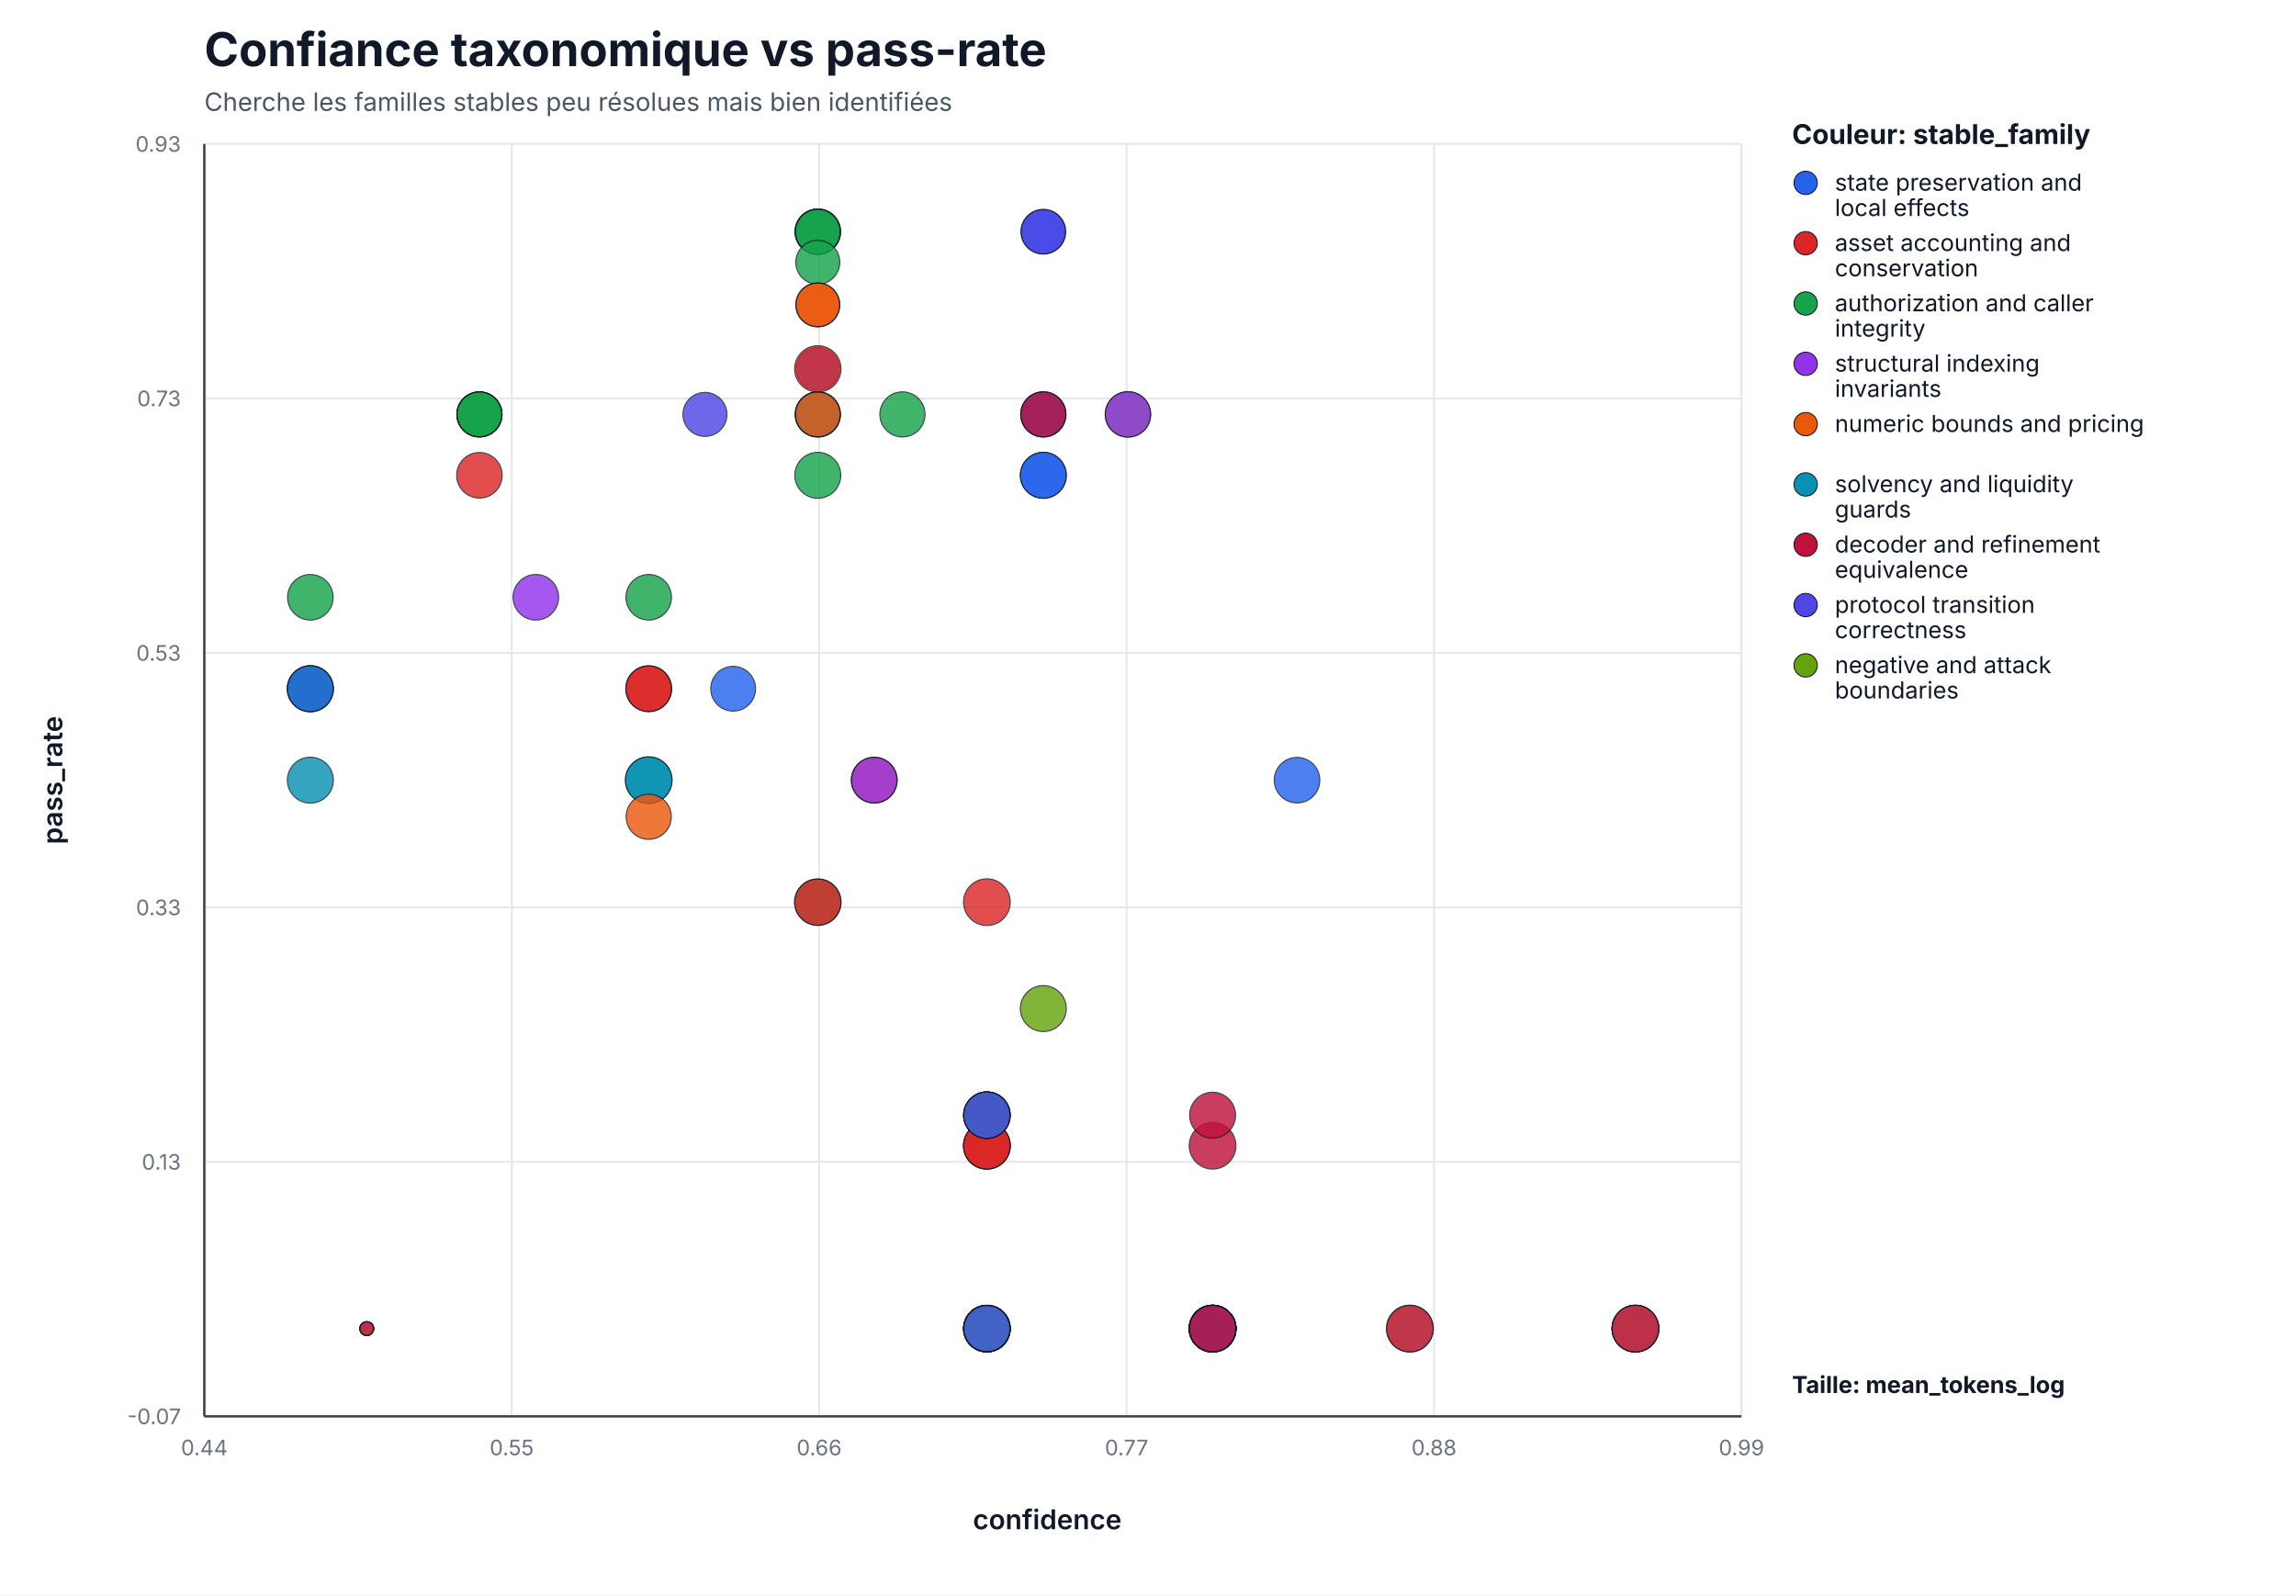
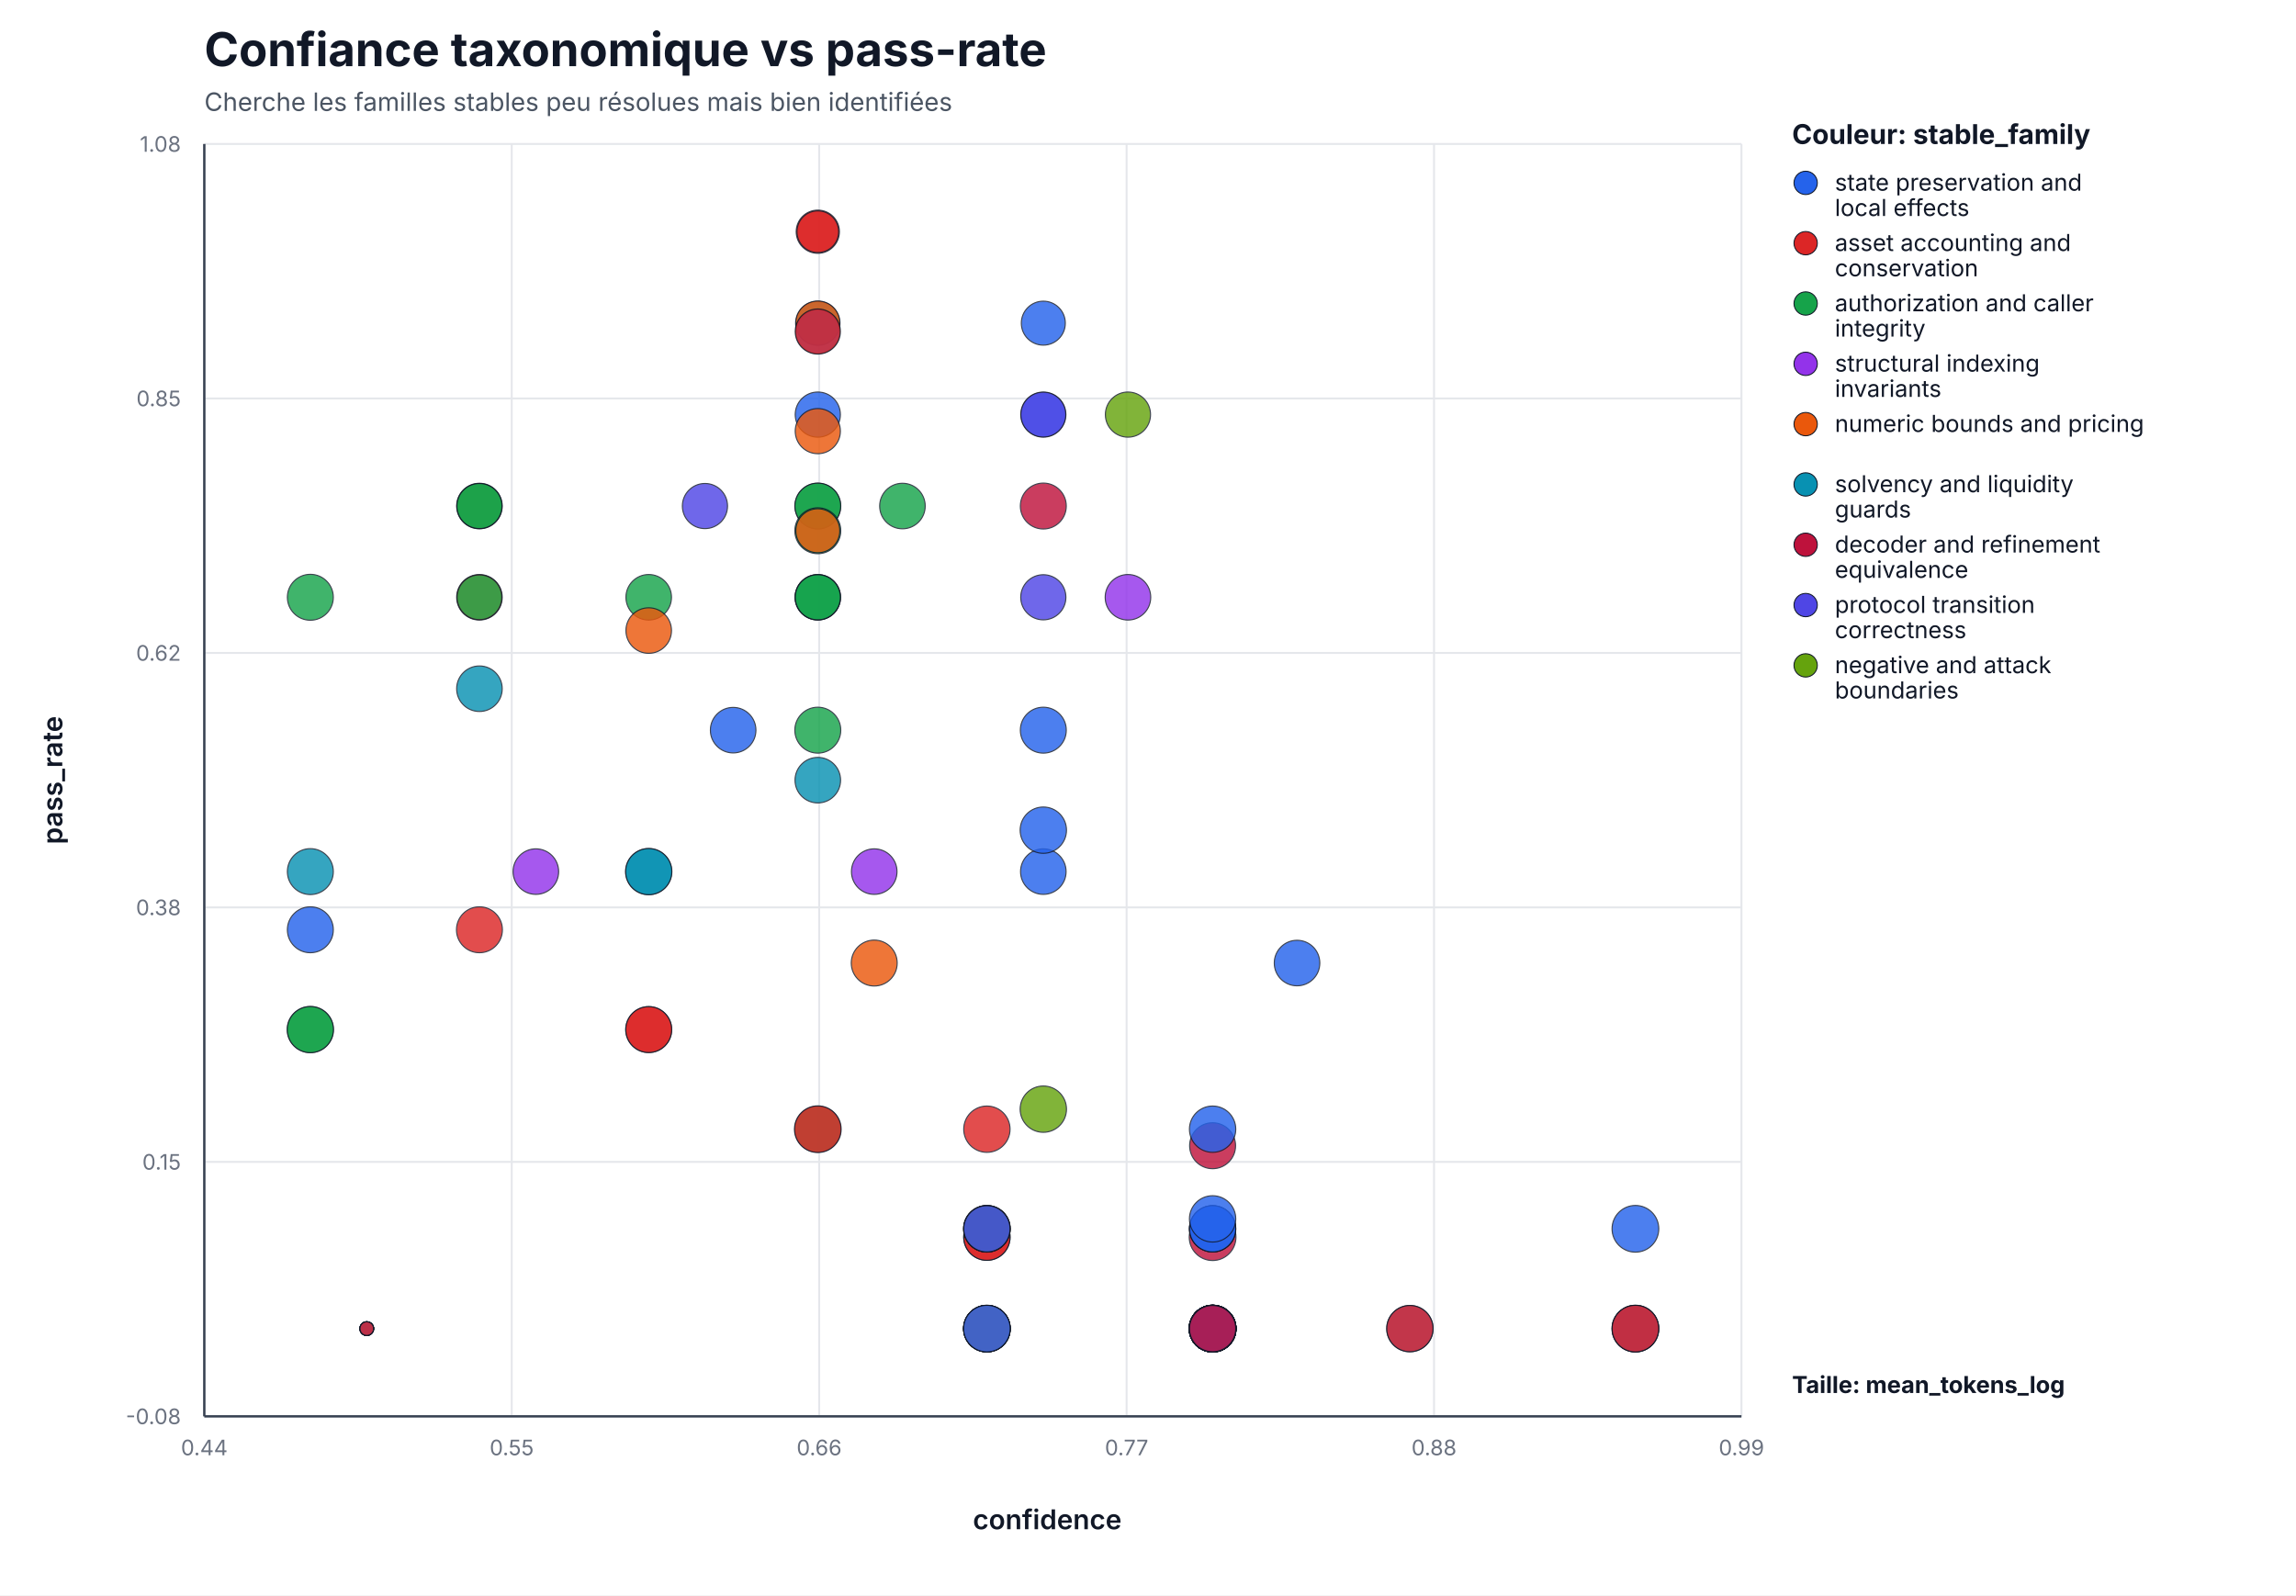
<svg xmlns="http://www.w3.org/2000/svg" width="1180" height="820" viewBox="0 0 1180 820">
  <style>
text{font-family:Inter,Arial,sans-serif;fill:#111827}.sub{fill:#4b5563}.axis{stroke:#374151;stroke-width:1.2}.grid{stroke:#e5e7eb;stroke-width:1}.pt{stroke:#111827;stroke-width:.55;opacity:.82}.legend{font-size:12px}.tick{font-size:11px;fill:#6b7280}.cent{font-size:11px;font-weight:700}
</style>
  <rect width="100%" height="100%" fill="#ffffff" />
  <text x="105" y="34" font-size="24" font-weight="700">Confiance taxonomique vs pass-rate</text>
  <text x="105" y="57" font-size="13" class="sub">Cherche les familles stables peu résolues mais bien identifiées</text>
  <line x1="105.0" y1="74" x2="105.0" y2="728" class="grid" />
  <line x1="105" y1="74.0" x2="895" y2="74.0" class="grid" />
  <text x="105.0" y="748" text-anchor="middle" class="tick">0.44</text>
-   <text x="93" y="78.0" text-anchor="end" class="tick">0.93</text>
+   <text x="93" y="78.0" text-anchor="end" class="tick">1.08</text>
  <line x1="263.0" y1="74" x2="263.0" y2="728" class="grid" />
  <line x1="105" y1="204.8" x2="895" y2="204.8" class="grid" />
  <text x="263.0" y="748" text-anchor="middle" class="tick">0.55</text>
-   <text x="93" y="208.8" text-anchor="end" class="tick">0.73</text>
+   <text x="93" y="208.8" text-anchor="end" class="tick">0.85</text>
  <line x1="421.0" y1="74" x2="421.0" y2="728" class="grid" />
  <line x1="105" y1="335.6" x2="895" y2="335.6" class="grid" />
  <text x="421.0" y="748" text-anchor="middle" class="tick">0.66</text>
-   <text x="93" y="339.6" text-anchor="end" class="tick">0.53</text>
+   <text x="93" y="339.6" text-anchor="end" class="tick">0.62</text>
  <line x1="579.0" y1="74" x2="579.0" y2="728" class="grid" />
  <line x1="105" y1="466.4" x2="895" y2="466.4" class="grid" />
  <text x="579.0" y="748" text-anchor="middle" class="tick">0.77</text>
-   <text x="93" y="470.4" text-anchor="end" class="tick">0.33</text>
+   <text x="93" y="470.4" text-anchor="end" class="tick">0.38</text>
  <line x1="737.0" y1="74" x2="737.0" y2="728" class="grid" />
  <line x1="105" y1="597.2" x2="895" y2="597.2" class="grid" />
  <text x="737.0" y="748" text-anchor="middle" class="tick">0.88</text>
-   <text x="93" y="601.2" text-anchor="end" class="tick">0.13</text>
+   <text x="93" y="601.2" text-anchor="end" class="tick">0.15</text>
  <line x1="895.0" y1="74" x2="895.0" y2="728" class="grid" />
  <line x1="105" y1="728.0" x2="895" y2="728.0" class="grid" />
  <text x="895.0" y="748" text-anchor="middle" class="tick">0.99</text>
-   <text x="93" y="732.0" text-anchor="end" class="tick">-0.07</text>
+   <text x="93" y="732.0" text-anchor="end" class="tick">-0.08</text>
  <line x1="105" y1="728" x2="895" y2="728" class="axis" />
  <line x1="105" y1="74" x2="105" y2="728" class="axis" />
  <text x="500.0" y="786" font-size="14" font-weight="600">confidence</text>
  <text transform="translate(32 401.0) rotate(-90)" text-anchor="middle" font-size="14" font-weight="600">pass_rate</text>
  <circle cx="840.5" cy="682.9" r="11.9" fill="#dc2626" class="pt" />
-   <circle cx="623.2" cy="682.9" r="11.9" fill="#dc2626" class="pt" />
-   <circle cx="623.2" cy="682.9" r="11.9" fill="#dc2626" class="pt" />
-   <circle cx="623.2" cy="682.9" r="11.9" fill="#dc2626" class="pt" />
-   <circle cx="623.2" cy="682.9" r="11.9" fill="#dc2626" class="pt" />
-   <circle cx="724.6" cy="682.9" r="12.0" fill="#2563eb" class="pt" />
-   <circle cx="507.2" cy="682.9" r="11.9" fill="#dc2626" class="pt" />
-   <circle cx="536.2" cy="119.1" r="11.3" fill="#2563eb" class="pt" />
-   <circle cx="536.2" cy="119.1" r="11.2" fill="#2563eb" class="pt" />
-   <circle cx="623.2" cy="682.9" r="12.0" fill="#be123c" class="pt" />
-   <circle cx="579.7" cy="213.0" r="11.6" fill="#65a30d" class="pt" />
-   <circle cx="536.2" cy="213.0" r="11.6" fill="#4f46e5" class="pt" />
-   <circle cx="362.3" cy="213.0" r="11.3" fill="#4f46e5" class="pt" />
-   <circle cx="666.6" cy="401.0" r="11.7" fill="#2563eb" class="pt" />
-   <circle cx="536.2" cy="119.1" r="11.5" fill="#4f46e5" class="pt" />
-   <circle cx="623.2" cy="682.9" r="11.9" fill="#dc2626" class="pt" />
-   <circle cx="275.4" cy="307.0" r="11.7" fill="#9333ea" class="pt" />
-   <circle cx="333.4" cy="401.0" r="11.9" fill="#0891b2" class="pt" />
-   <circle cx="420.3" cy="213.0" r="11.6" fill="#0891b2" class="pt" />
-   <circle cx="159.5" cy="401.0" r="11.8" fill="#0891b2" class="pt" />
-   <circle cx="246.4" cy="213.0" r="11.4" fill="#0891b2" class="pt" />
-   <circle cx="420.3" cy="119.1" r="11.2" fill="#0891b2" class="pt" />
-   <circle cx="333.4" cy="401.0" r="12.0" fill="#0891b2" class="pt" />
-   <circle cx="420.3" cy="213.0" r="11.6" fill="#0891b2" class="pt" />
+   <circle cx="623.2" cy="682.9" r="12.0" fill="#dc2626" class="pt" />
+   <circle cx="623.2" cy="682.9" r="11.9" fill="#dc2626" class="pt" />
+   <circle cx="623.2" cy="682.9" r="11.9" fill="#dc2626" class="pt" />
+   <circle cx="623.2" cy="682.9" r="12.0" fill="#dc2626" class="pt" />
+   <circle cx="724.6" cy="682.9" r="11.9" fill="#2563eb" class="pt" />
+   <circle cx="507.2" cy="682.9" r="11.8" fill="#dc2626" class="pt" />
+   <circle cx="536.2" cy="213.1" r="11.4" fill="#2563eb" class="pt" />
+   <circle cx="536.2" cy="166.1" r="11.3" fill="#2563eb" class="pt" />
+   <circle cx="623.2" cy="635.9" r="12.0" fill="#be123c" class="pt" />
+   <circle cx="579.7" cy="213.1" r="11.6" fill="#65a30d" class="pt" />
+   <circle cx="536.2" cy="213.1" r="11.6" fill="#4f46e5" class="pt" />
+   <circle cx="362.3" cy="260.1" r="11.6" fill="#4f46e5" class="pt" />
+   <circle cx="666.6" cy="495.0" r="11.7" fill="#2563eb" class="pt" />
+   <circle cx="536.2" cy="307.0" r="11.6" fill="#4f46e5" class="pt" />
+   <circle cx="623.2" cy="682.9" r="11.9" fill="#dc2626" class="pt" />
+   <circle cx="275.4" cy="448.0" r="11.7" fill="#9333ea" class="pt" />
+   <circle cx="333.4" cy="448.0" r="11.8" fill="#0891b2" class="pt" />
+   <circle cx="420.3" cy="401.0" r="11.7" fill="#0891b2" class="pt" />
+   <circle cx="159.5" cy="448.0" r="11.8" fill="#0891b2" class="pt" />
+   <circle cx="246.4" cy="354.0" r="11.7" fill="#0891b2" class="pt" />
+   <circle cx="420.3" cy="166.1" r="11.2" fill="#0891b2" class="pt" />
+   <circle cx="333.4" cy="448.0" r="11.9" fill="#0891b2" class="pt" />
+   <circle cx="420.3" cy="307.0" r="11.6" fill="#0891b2" class="pt" />
+   <circle cx="623.2" cy="682.9" r="11.7" fill="#2563eb" class="pt" />
+   <circle cx="623.2" cy="682.9" r="11.8" fill="#2563eb" class="pt" />
+   <circle cx="536.2" cy="448.0" r="11.7" fill="#2563eb" class="pt" />
+   <circle cx="449.3" cy="495.0" r="11.8" fill="#ea580c" class="pt" />
+   <circle cx="579.7" cy="307.0" r="11.7" fill="#9333ea" class="pt" />
+   <circle cx="449.3" cy="448.0" r="11.7" fill="#9333ea" class="pt" />
+   <circle cx="536.2" cy="260.1" r="11.8" fill="#be123c" class="pt" />
+   <circle cx="623.2" cy="588.9" r="11.8" fill="#be123c" class="pt" />
  <circle cx="623.2" cy="682.9" r="11.6" fill="#2563eb" class="pt" />
-   <circle cx="623.2" cy="682.9" r="11.7" fill="#2563eb" class="pt" />
-   <circle cx="536.2" cy="213.0" r="11.5" fill="#2563eb" class="pt" />
-   <circle cx="449.3" cy="401.0" r="11.8" fill="#ea580c" class="pt" />
-   <circle cx="579.7" cy="213.0" r="11.7" fill="#9333ea" class="pt" />
-   <circle cx="449.3" cy="401.0" r="11.7" fill="#9333ea" class="pt" />
-   <circle cx="536.2" cy="213.0" r="11.6" fill="#be123c" class="pt" />
-   <circle cx="623.2" cy="588.9" r="12.0" fill="#be123c" class="pt" />
  <circle cx="623.2" cy="682.9" r="11.6" fill="#2563eb" class="pt" />
-   <circle cx="623.2" cy="682.9" r="11.7" fill="#2563eb" class="pt" />
-   <circle cx="623.2" cy="682.9" r="11.6" fill="#2563eb" class="pt" />
-   <circle cx="507.2" cy="588.9" r="12.0" fill="#dc2626" class="pt" />
-   <circle cx="724.6" cy="682.9" r="12.0" fill="#dc2626" class="pt" />
-   <circle cx="420.3" cy="119.1" r="10.8" fill="#dc2626" class="pt" />
+   <circle cx="623.2" cy="682.9" r="11.8" fill="#2563eb" class="pt" />
+   <circle cx="507.2" cy="635.9" r="11.9" fill="#dc2626" class="pt" />
+   <circle cx="724.6" cy="682.9" r="11.9" fill="#dc2626" class="pt" />
+   <circle cx="420.3" cy="119.1" r="11.1" fill="#dc2626" class="pt" />
  <circle cx="420.3" cy="119.1" r="10.7" fill="#dc2626" class="pt" />
-   <circle cx="507.2" cy="588.9" r="12.0" fill="#dc2626" class="pt" />
-   <circle cx="420.3" cy="213.0" r="11.5" fill="#ea580c" class="pt" />
-   <circle cx="246.4" cy="213.0" r="11.6" fill="#ea580c" class="pt" />
-   <circle cx="420.3" cy="119.1" r="11.1" fill="#2563eb" class="pt" />
-   <circle cx="246.4" cy="213.0" r="11.4" fill="#ea580c" class="pt" />
-   <circle cx="246.4" cy="213.0" r="11.6" fill="#16a34a" class="pt" />
-   <circle cx="159.5" cy="307.0" r="11.7" fill="#16a34a" class="pt" />
-   <circle cx="420.3" cy="119.1" r="11.7" fill="#16a34a" class="pt" />
-   <circle cx="246.4" cy="213.0" r="11.5" fill="#16a34a" class="pt" />
-   <circle cx="420.3" cy="119.1" r="11.6" fill="#16a34a" class="pt" />
-   <circle cx="420.3" cy="119.1" r="11.6" fill="#16a34a" class="pt" />
+   <circle cx="507.2" cy="635.9" r="11.9" fill="#dc2626" class="pt" />
+   <circle cx="420.3" cy="166.1" r="11.4" fill="#ea580c" class="pt" />
+   <circle cx="246.4" cy="307.0" r="11.7" fill="#ea580c" class="pt" />
+   <circle cx="420.3" cy="213.1" r="11.6" fill="#2563eb" class="pt" />
+   <circle cx="246.4" cy="260.1" r="11.4" fill="#ea580c" class="pt" />
+   <circle cx="246.4" cy="260.1" r="11.7" fill="#16a34a" class="pt" />
+   <circle cx="159.5" cy="307.0" r="11.8" fill="#16a34a" class="pt" />
+   <circle cx="420.3" cy="307.0" r="11.7" fill="#16a34a" class="pt" />
+   <circle cx="246.4" cy="260.1" r="11.6" fill="#16a34a" class="pt" />
+   <circle cx="420.3" cy="307.0" r="11.6" fill="#16a34a" class="pt" />
+   <circle cx="420.3" cy="260.1" r="11.7" fill="#16a34a" class="pt" />
  <circle cx="333.4" cy="307.0" r="11.7" fill="#16a34a" class="pt" />
-   <circle cx="463.8" cy="213.0" r="11.6" fill="#16a34a" class="pt" />
-   <circle cx="246.4" cy="213.0" r="11.5" fill="#16a34a" class="pt" />
-   <circle cx="420.3" cy="119.1" r="11.5" fill="#16a34a" class="pt" />
+   <circle cx="463.8" cy="260.1" r="11.7" fill="#16a34a" class="pt" />
+   <circle cx="246.4" cy="307.0" r="11.5" fill="#16a34a" class="pt" />
+   <circle cx="420.3" cy="260.1" r="11.8" fill="#16a34a" class="pt" />
  <circle cx="188.5" cy="682.9" r="3.5" fill="#2563eb" class="pt" />
  <circle cx="188.5" cy="682.9" r="3.5" fill="#2563eb" class="pt" />
  <circle cx="188.5" cy="682.9" r="3.5" fill="#ea580c" class="pt" />
  <circle cx="188.5" cy="682.9" r="3.5" fill="#dc2626" class="pt" />
  <circle cx="507.2" cy="682.9" r="11.9" fill="#16a34a" class="pt" />
-   <circle cx="507.2" cy="588.9" r="12.0" fill="#dc2626" class="pt" />
+   <circle cx="507.2" cy="631.6" r="11.8" fill="#dc2626" class="pt" />
  <circle cx="507.2" cy="682.9" r="11.9" fill="#dc2626" class="pt" />
-   <circle cx="840.5" cy="682.9" r="12.0" fill="#dc2626" class="pt" />
-   <circle cx="623.2" cy="573.2" r="11.8" fill="#be123c" class="pt" />
+   <circle cx="840.5" cy="682.9" r="11.9" fill="#dc2626" class="pt" />
+   <circle cx="623.2" cy="631.6" r="11.8" fill="#be123c" class="pt" />
+   <circle cx="507.2" cy="682.9" r="11.9" fill="#dc2626" class="pt" />
+   <circle cx="507.2" cy="631.6" r="12.0" fill="#dc2626" class="pt" />
+   <circle cx="420.3" cy="580.4" r="11.8" fill="#16a34a" class="pt" />
  <circle cx="507.2" cy="682.9" r="12.0" fill="#dc2626" class="pt" />
-   <circle cx="507.2" cy="573.2" r="12.0" fill="#dc2626" class="pt" />
-   <circle cx="420.3" cy="463.7" r="11.9" fill="#16a34a" class="pt" />
+   <circle cx="507.2" cy="631.6" r="11.8" fill="#16a34a" class="pt" />
+   <circle cx="507.2" cy="580.4" r="11.9" fill="#dc2626" class="pt" />
+   <circle cx="159.5" cy="529.2" r="11.8" fill="#16a34a" class="pt" />
+   <circle cx="507.2" cy="631.6" r="11.9" fill="#dc2626" class="pt" />
+   <circle cx="333.4" cy="529.2" r="11.8" fill="#dc2626" class="pt" />
+   <circle cx="623.2" cy="682.9" r="11.9" fill="#dc2626" class="pt" />
+   <circle cx="420.3" cy="272.8" r="11.8" fill="#16a34a" class="pt" />
+   <circle cx="246.4" cy="477.9" r="11.8" fill="#dc2626" class="pt" />
+   <circle cx="536.2" cy="426.7" r="11.9" fill="#2563eb" class="pt" />
  <circle cx="507.2" cy="682.9" r="11.9" fill="#dc2626" class="pt" />
-   <circle cx="507.2" cy="573.2" r="11.9" fill="#16a34a" class="pt" />
-   <circle cx="507.2" cy="463.7" r="12.0" fill="#dc2626" class="pt" />
-   <circle cx="159.5" cy="354.0" r="11.8" fill="#16a34a" class="pt" />
-   <circle cx="507.2" cy="573.2" r="11.9" fill="#dc2626" class="pt" />
-   <circle cx="333.4" cy="354.0" r="11.8" fill="#dc2626" class="pt" />
-   <circle cx="623.2" cy="682.9" r="12.0" fill="#dc2626" class="pt" />
-   <circle cx="420.3" cy="134.8" r="11.3" fill="#16a34a" class="pt" />
-   <circle cx="246.4" cy="244.3" r="11.7" fill="#dc2626" class="pt" />
-   <circle cx="536.2" cy="244.3" r="11.8" fill="#2563eb" class="pt" />
-   <circle cx="507.2" cy="682.9" r="12.0" fill="#dc2626" class="pt" />
-   <circle cx="159.5" cy="354.0" r="11.8" fill="#16a34a" class="pt" />
-   <circle cx="333.4" cy="354.0" r="11.7" fill="#dc2626" class="pt" />
-   <circle cx="507.2" cy="573.2" r="11.9" fill="#dc2626" class="pt" />
-   <circle cx="623.2" cy="682.9" r="12.0" fill="#dc2626" class="pt" />
-   <circle cx="420.3" cy="244.3" r="11.8" fill="#16a34a" class="pt" />
-   <circle cx="420.3" cy="463.7" r="11.9" fill="#dc2626" class="pt" />
-   <circle cx="536.2" cy="244.3" r="11.8" fill="#2563eb" class="pt" />
-   <circle cx="623.2" cy="682.9" r="12.0" fill="#dc2626" class="pt" />
-   <circle cx="159.5" cy="354.0" r="11.8" fill="#2563eb" class="pt" />
-   <circle cx="623.2" cy="682.9" r="11.9" fill="#dc2626" class="pt" />
-   <circle cx="507.2" cy="573.2" r="11.9" fill="#2563eb" class="pt" />
+   <circle cx="159.5" cy="529.2" r="11.9" fill="#16a34a" class="pt" />
+   <circle cx="333.4" cy="529.2" r="11.8" fill="#dc2626" class="pt" />
+   <circle cx="507.2" cy="631.6" r="11.9" fill="#dc2626" class="pt" />
+   <circle cx="623.2" cy="682.9" r="11.9" fill="#dc2626" class="pt" />
+   <circle cx="420.3" cy="375.3" r="11.8" fill="#16a34a" class="pt" />
+   <circle cx="420.3" cy="580.4" r="12.0" fill="#dc2626" class="pt" />
+   <circle cx="536.2" cy="375.3" r="11.8" fill="#2563eb" class="pt" />
+   <circle cx="623.2" cy="682.9" r="12.0" fill="#dc2626" class="pt" />
+   <circle cx="159.5" cy="477.9" r="11.8" fill="#2563eb" class="pt" />
+   <circle cx="623.2" cy="682.9" r="12.0" fill="#dc2626" class="pt" />
+   <circle cx="507.2" cy="631.6" r="11.9" fill="#2563eb" class="pt" />
  <circle cx="623.2" cy="682.9" r="12.0" fill="#2563eb" class="pt" />
  <circle cx="623.2" cy="682.9" r="11.9" fill="#2563eb" class="pt" />
  <circle cx="840.5" cy="682.9" r="12.0" fill="#2563eb" class="pt" />
-   <circle cx="623.2" cy="682.9" r="11.9" fill="#2563eb" class="pt" />
+   <circle cx="623.2" cy="682.9" r="12.0" fill="#2563eb" class="pt" />
  <circle cx="507.2" cy="682.9" r="11.9" fill="#16a34a" class="pt" />
  <circle cx="507.2" cy="682.9" r="11.9" fill="#16a34a" class="pt" />
-   <circle cx="420.3" cy="156.7" r="11.3" fill="#ea580c" class="pt" />
-   <circle cx="420.3" cy="156.7" r="11.2" fill="#ea580c" class="pt" />
-   <circle cx="333.4" cy="419.8" r="11.6" fill="#ea580c" class="pt" />
+   <circle cx="420.3" cy="221.6" r="11.6" fill="#ea580c" class="pt" />
+   <circle cx="420.3" cy="272.8" r="11.3" fill="#ea580c" class="pt" />
+   <circle cx="333.4" cy="324.1" r="11.7" fill="#ea580c" class="pt" />
  <circle cx="507.2" cy="682.9" r="11.9" fill="#ea580c" class="pt" />
  <circle cx="623.2" cy="682.9" r="11.8" fill="#2563eb" class="pt" />
-   <circle cx="623.2" cy="682.9" r="11.8" fill="#2563eb" class="pt" />
-   <circle cx="623.2" cy="682.9" r="11.9" fill="#2563eb" class="pt" />
-   <circle cx="623.2" cy="682.9" r="11.9" fill="#2563eb" class="pt" />
-   <circle cx="623.2" cy="682.9" r="11.8" fill="#2563eb" class="pt" />
-   <circle cx="623.2" cy="682.9" r="11.9" fill="#9333ea" class="pt" />
-   <circle cx="623.2" cy="682.9" r="11.9" fill="#9333ea" class="pt" />
-   <circle cx="623.2" cy="682.9" r="11.8" fill="#2563eb" class="pt" />
-   <circle cx="623.2" cy="682.9" r="11.9" fill="#9333ea" class="pt" />
-   <circle cx="623.2" cy="682.9" r="11.9" fill="#2563eb" class="pt" />
-   <circle cx="623.2" cy="682.9" r="11.9" fill="#9333ea" class="pt" />
-   <circle cx="623.2" cy="682.9" r="11.8" fill="#4f46e5" class="pt" />
+   <circle cx="623.2" cy="682.9" r="11.9" fill="#2563eb" class="pt" />
+   <circle cx="623.2" cy="682.9" r="12.0" fill="#2563eb" class="pt" />
+   <circle cx="623.2" cy="631.6" r="11.8" fill="#2563eb" class="pt" />
+   <circle cx="623.2" cy="682.9" r="11.9" fill="#2563eb" class="pt" />
+   <circle cx="623.2" cy="682.9" r="11.9" fill="#9333ea" class="pt" />
+   <circle cx="623.2" cy="682.9" r="11.9" fill="#9333ea" class="pt" />
+   <circle cx="623.2" cy="580.4" r="11.9" fill="#2563eb" class="pt" />
+   <circle cx="623.2" cy="682.9" r="11.9" fill="#9333ea" class="pt" />
+   <circle cx="623.2" cy="682.9" r="12.0" fill="#2563eb" class="pt" />
+   <circle cx="623.2" cy="682.9" r="11.9" fill="#9333ea" class="pt" />
+   <circle cx="623.2" cy="682.9" r="12.0" fill="#4f46e5" class="pt" />
+   <circle cx="623.2" cy="682.9" r="11.9" fill="#9333ea" class="pt" />
+   <circle cx="623.2" cy="682.9" r="11.9" fill="#9333ea" class="pt" />
+   <circle cx="840.5" cy="631.6" r="12.0" fill="#2563eb" class="pt" />
  <circle cx="623.2" cy="682.9" r="11.8" fill="#9333ea" class="pt" />
-   <circle cx="623.2" cy="682.9" r="11.9" fill="#9333ea" class="pt" />
-   <circle cx="840.5" cy="682.9" r="12.0" fill="#2563eb" class="pt" />
-   <circle cx="623.2" cy="682.9" r="11.7" fill="#9333ea" class="pt" />
-   <circle cx="623.2" cy="682.9" r="11.9" fill="#2563eb" class="pt" />
-   <circle cx="623.2" cy="682.9" r="11.8" fill="#9333ea" class="pt" />
-   <circle cx="623.2" cy="682.9" r="11.6" fill="#2563eb" class="pt" />
+   <circle cx="623.2" cy="682.9" r="11.9" fill="#2563eb" class="pt" />
+   <circle cx="623.2" cy="682.9" r="11.9" fill="#9333ea" class="pt" />
+   <circle cx="623.2" cy="682.9" r="11.8" fill="#2563eb" class="pt" />
  <circle cx="623.2" cy="682.9" r="11.9" fill="#4f46e5" class="pt" />
  <circle cx="188.5" cy="682.9" r="3.5" fill="#dc2626" class="pt" />
  <circle cx="188.5" cy="682.9" r="3.5" fill="#2563eb" class="pt" />
  <circle cx="188.5" cy="682.9" r="3.5" fill="#2563eb" class="pt" />
  <circle cx="188.5" cy="682.9" r="3.5" fill="#dc2626" class="pt" />
  <circle cx="623.2" cy="682.9" r="11.9" fill="#dc2626" class="pt" />
-   <circle cx="420.3" cy="189.6" r="11.0" fill="#2563eb" class="pt" />
-   <circle cx="507.2" cy="682.9" r="11.8" fill="#2563eb" class="pt" />
+   <circle cx="420.3" cy="170.4" r="11.3" fill="#2563eb" class="pt" />
+   <circle cx="507.2" cy="682.9" r="12.0" fill="#2563eb" class="pt" />
  <circle cx="840.5" cy="682.9" r="12.0" fill="#dc2626" class="pt" />
-   <circle cx="623.2" cy="682.9" r="11.9" fill="#dc2626" class="pt" />
-   <circle cx="420.3" cy="189.6" r="11.9" fill="#dc2626" class="pt" />
-   <circle cx="623.2" cy="682.9" r="11.8" fill="#2563eb" class="pt" />
-   <circle cx="623.2" cy="682.9" r="12.0" fill="#2563eb" class="pt" />
-   <circle cx="623.2" cy="682.9" r="11.9" fill="#2563eb" class="pt" />
-   <circle cx="623.2" cy="682.9" r="11.8" fill="#2563eb" class="pt" />
-   <circle cx="623.2" cy="682.9" r="11.9" fill="#2563eb" class="pt" />
-   <circle cx="376.8" cy="354.0" r="11.5" fill="#2563eb" class="pt" />
-   <circle cx="623.2" cy="682.9" r="11.8" fill="#2563eb" class="pt" />
-   <circle cx="623.2" cy="682.9" r="12.0" fill="#2563eb" class="pt" />
-   <circle cx="623.2" cy="682.9" r="11.9" fill="#2563eb" class="pt" />
-   <circle cx="536.2" cy="518.4" r="11.8" fill="#65a30d" class="pt" />
-   <circle cx="623.2" cy="682.9" r="11.8" fill="#2563eb" class="pt" />
+   <circle cx="623.2" cy="682.9" r="12.0" fill="#dc2626" class="pt" />
+   <circle cx="420.3" cy="170.4" r="11.6" fill="#dc2626" class="pt" />
+   <circle cx="623.2" cy="682.9" r="11.9" fill="#2563eb" class="pt" />
+   <circle cx="623.2" cy="682.9" r="11.9" fill="#2563eb" class="pt" />
+   <circle cx="623.2" cy="631.6" r="11.9" fill="#2563eb" class="pt" />
+   <circle cx="623.2" cy="631.6" r="11.9" fill="#2563eb" class="pt" />
+   <circle cx="623.2" cy="682.9" r="11.9" fill="#2563eb" class="pt" />
+   <circle cx="376.8" cy="375.3" r="11.7" fill="#2563eb" class="pt" />
+   <circle cx="623.2" cy="682.9" r="11.9" fill="#2563eb" class="pt" />
+   <circle cx="623.2" cy="682.9" r="11.9" fill="#2563eb" class="pt" />
+   <circle cx="623.2" cy="682.9" r="12.0" fill="#2563eb" class="pt" />
+   <circle cx="536.2" cy="570.1" r="11.9" fill="#65a30d" class="pt" />
+   <circle cx="623.2" cy="626.5" r="11.9" fill="#2563eb" class="pt" />
  <circle cx="623.2" cy="682.9" r="12.0" fill="#2563eb" class="pt" />
  <circle cx="623.2" cy="682.9" r="11.8" fill="#be123c" class="pt" />
  <circle cx="623.2" cy="682.9" r="11.9" fill="#2563eb" class="pt" />
  <circle cx="623.2" cy="682.9" r="11.9" fill="#be123c" class="pt" />
  <text x="921" y="74" font-size="14" font-weight="700">Couleur: stable_family</text>
  <circle cx="928" cy="94" r="6" fill="#2563eb" stroke="#111827" stroke-width=".5" />
  <text x="943" y="98" class="legend">state preservation and</text>
  <text x="943" y="111" class="legend">local effects</text>
  <circle cx="928" cy="125" r="6" fill="#dc2626" stroke="#111827" stroke-width=".5" />
  <text x="943" y="129" class="legend">asset accounting and</text>
  <text x="943" y="142" class="legend">conservation</text>
  <circle cx="928" cy="156" r="6" fill="#16a34a" stroke="#111827" stroke-width=".5" />
  <text x="943" y="160" class="legend">authorization and caller</text>
  <text x="943" y="173" class="legend">integrity</text>
  <circle cx="928" cy="187" r="6" fill="#9333ea" stroke="#111827" stroke-width=".5" />
  <text x="943" y="191" class="legend">structural indexing</text>
  <text x="943" y="204" class="legend">invariants</text>
  <circle cx="928" cy="218" r="6" fill="#ea580c" stroke="#111827" stroke-width=".5" />
  <text x="943" y="222" class="legend">numeric bounds and pricing</text>
  <circle cx="928" cy="249" r="6" fill="#0891b2" stroke="#111827" stroke-width=".5" />
  <text x="943" y="253" class="legend">solvency and liquidity</text>
  <text x="943" y="266" class="legend">guards</text>
  <circle cx="928" cy="280" r="6" fill="#be123c" stroke="#111827" stroke-width=".5" />
  <text x="943" y="284" class="legend">decoder and refinement</text>
  <text x="943" y="297" class="legend">equivalence</text>
  <circle cx="928" cy="311" r="6" fill="#4f46e5" stroke="#111827" stroke-width=".5" />
  <text x="943" y="315" class="legend">protocol transition</text>
  <text x="943" y="328" class="legend">correctness</text>
  <circle cx="928" cy="342" r="6" fill="#65a30d" stroke="#111827" stroke-width=".5" />
  <text x="943" y="346" class="legend">negative and attack</text>
  <text x="943" y="359" class="legend">boundaries</text>
  <text x="921" y="716" class="legend" font-weight="700">Taille: mean_tokens_log</text>
</svg>
